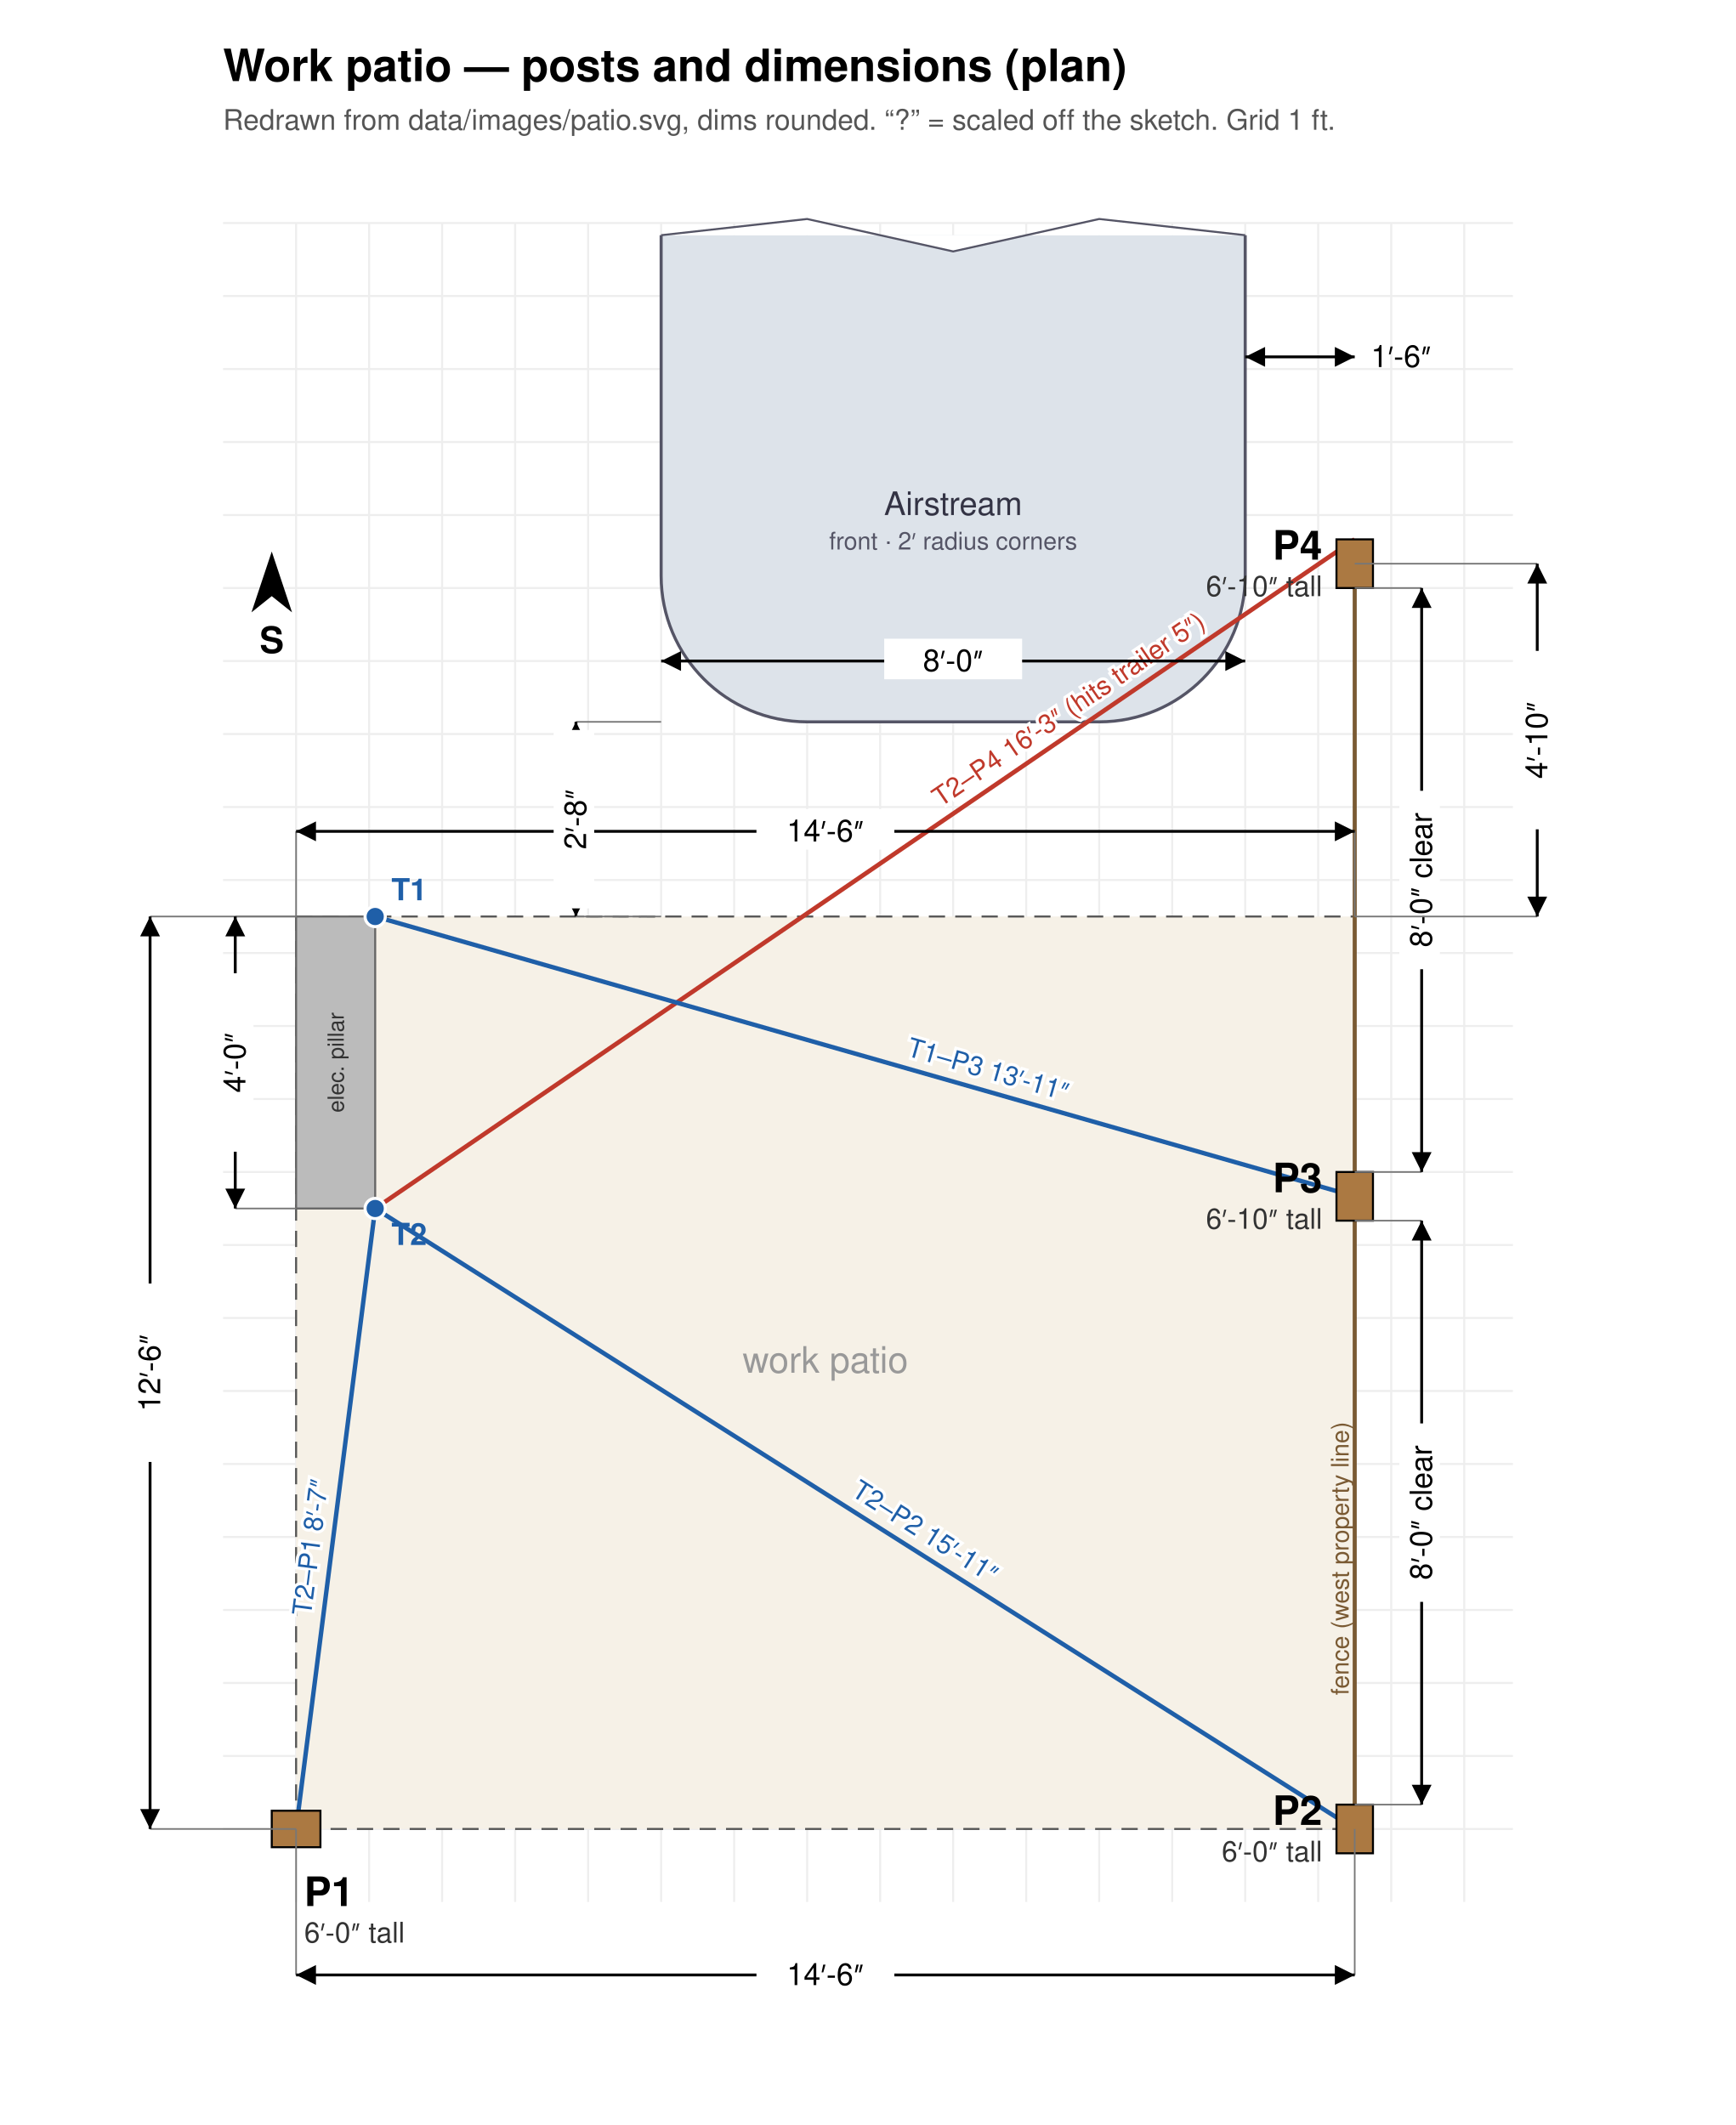
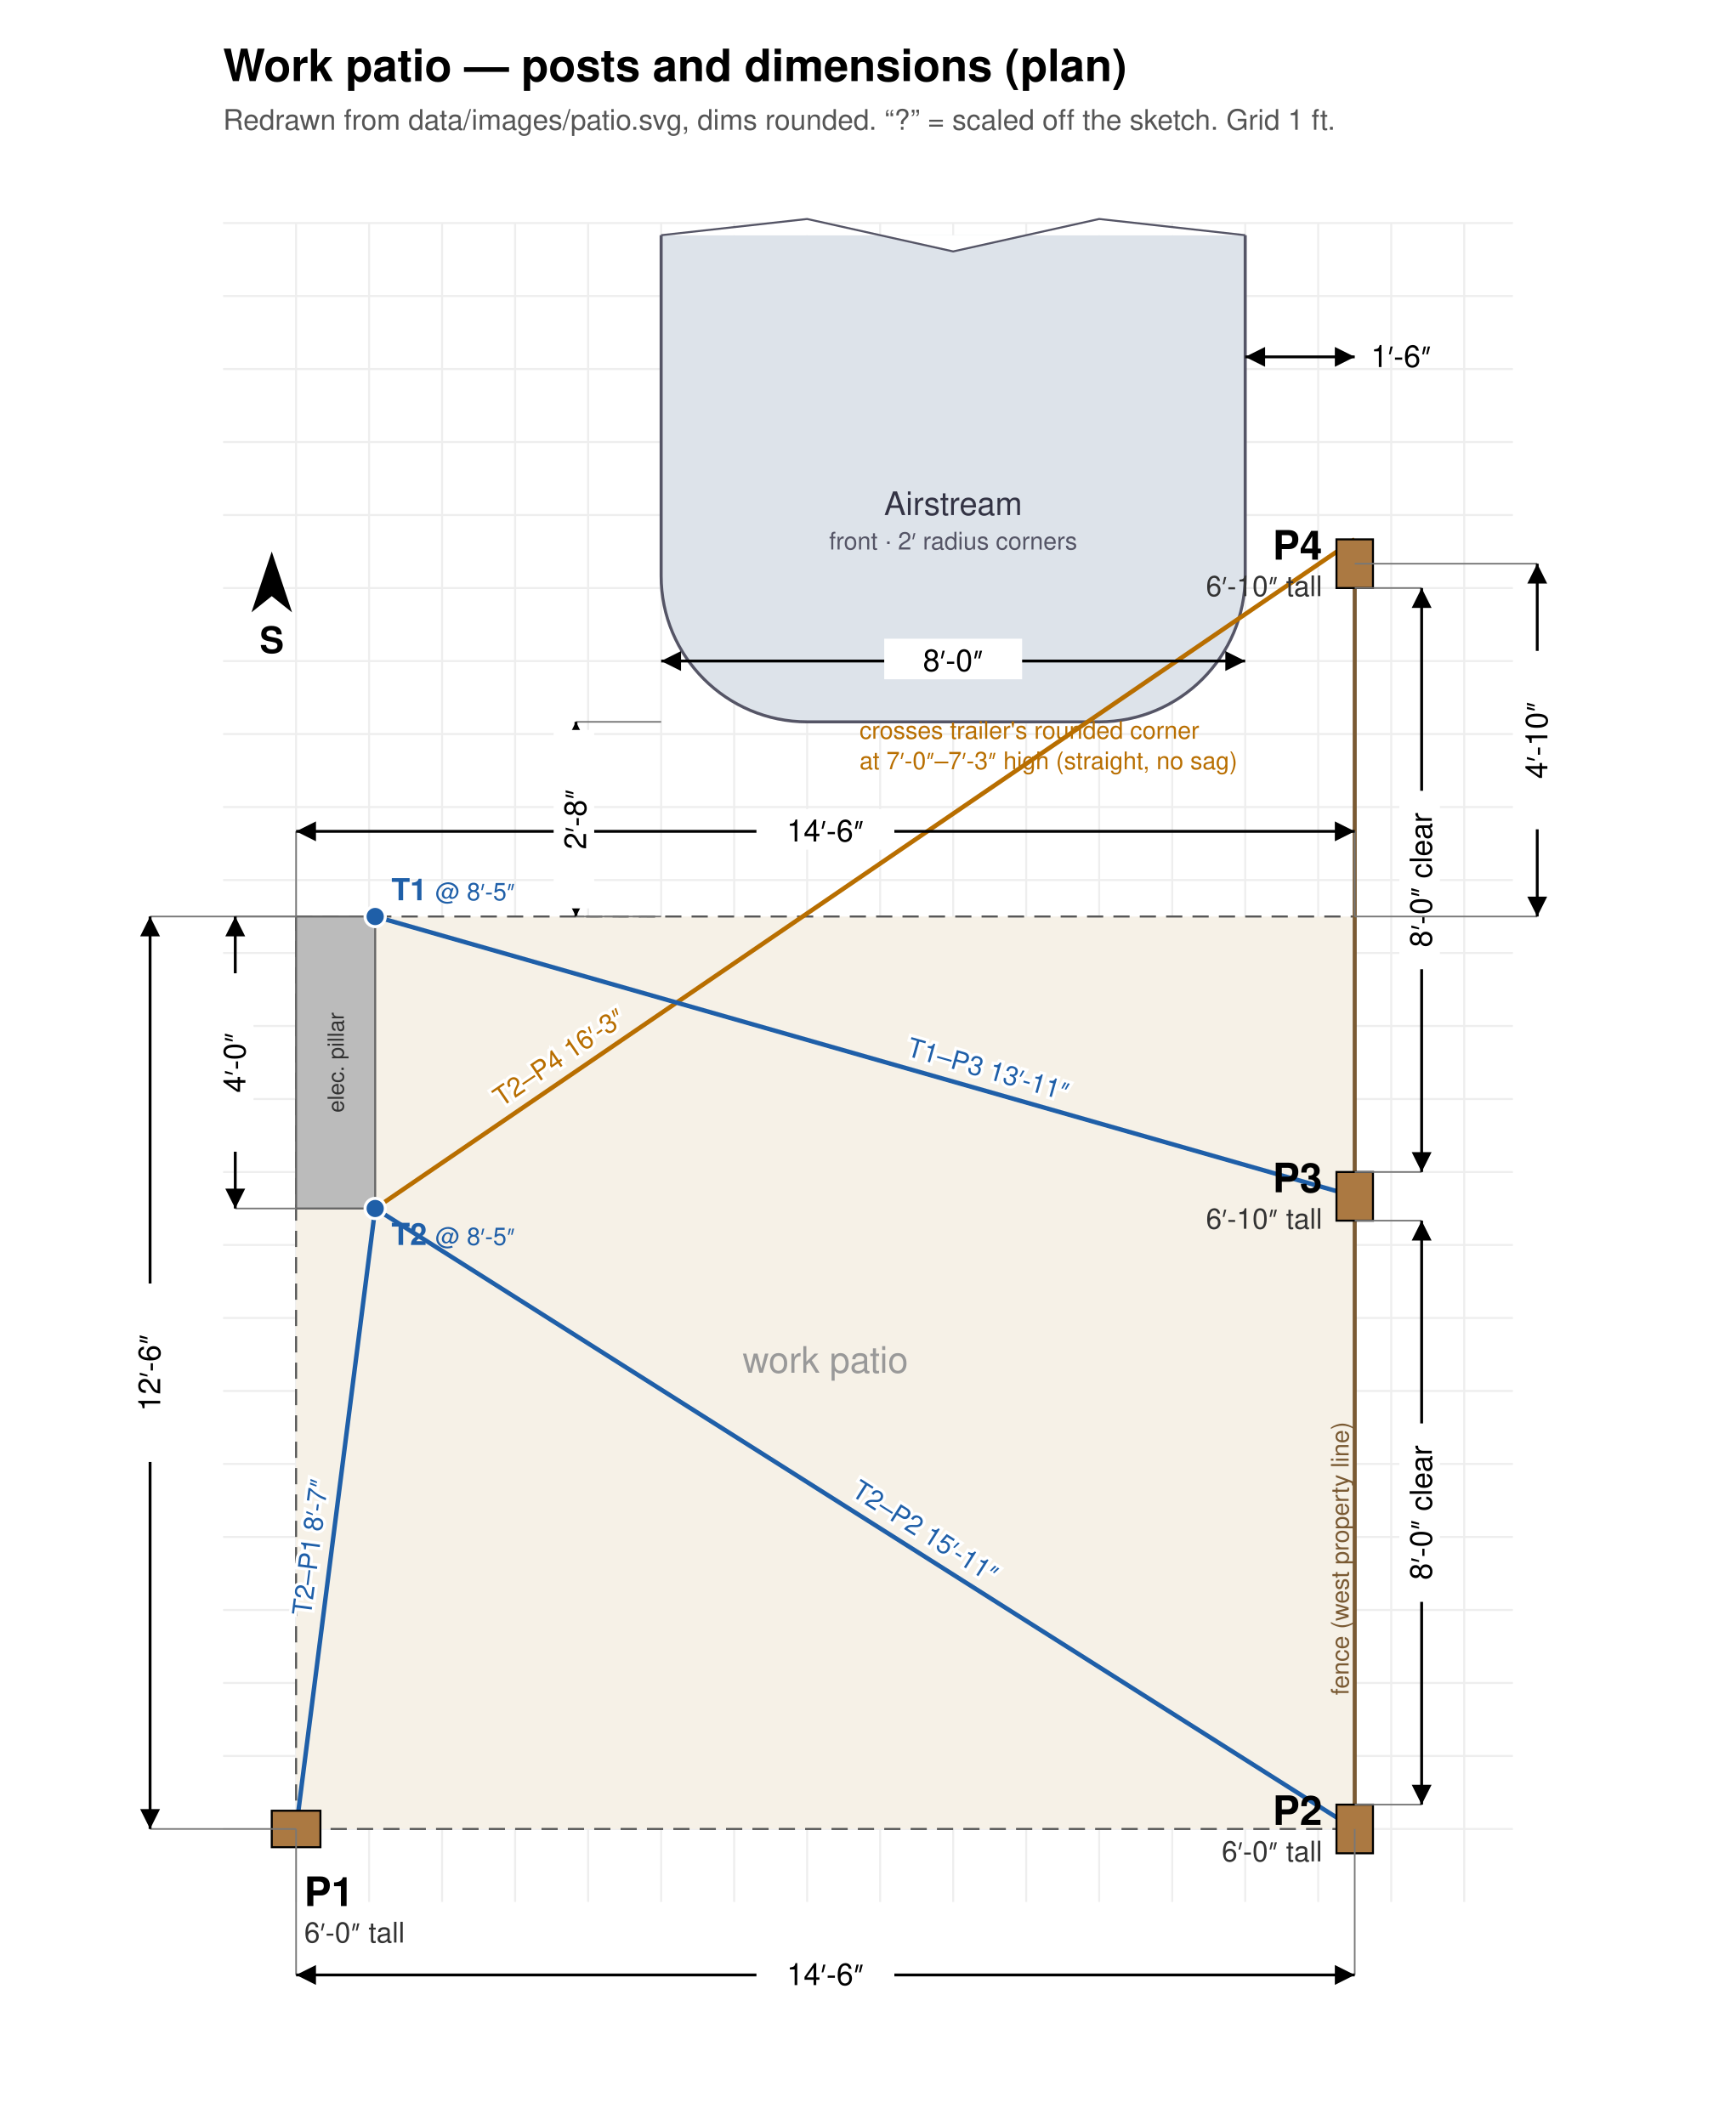
<svg xmlns="http://www.w3.org/2000/svg" viewBox="0 0 856 1048" width="856" height="1048" font-family="Helvetica, Arial, sans-serif">
  <defs>
    <marker id="ar" viewBox="0 0 10 10" refX="10" refY="5" markerWidth="7" markerHeight="7" orient="auto-start-reverse">
      <path d="M0,0 L10,5 L0,10 z" />
    </marker>
  </defs>
  <rect width="856" height="1048" fill="white" />
  <line x1="146.0" y1="938.0" x2="146.0" y2="110.0" stroke="#eee" />
  <line x1="182.0" y1="938.0" x2="182.0" y2="110.0" stroke="#eee" />
  <line x1="218.0" y1="938.0" x2="218.0" y2="110.0" stroke="#eee" />
  <line x1="254.0" y1="938.0" x2="254.0" y2="110.0" stroke="#eee" />
  <line x1="290.0" y1="938.0" x2="290.0" y2="110.0" stroke="#eee" />
  <line x1="326.0" y1="938.0" x2="326.0" y2="110.0" stroke="#eee" />
  <line x1="362.0" y1="938.0" x2="362.0" y2="110.0" stroke="#eee" />
  <line x1="398.0" y1="938.0" x2="398.0" y2="110.0" stroke="#eee" />
  <line x1="434.0" y1="938.0" x2="434.0" y2="110.0" stroke="#eee" />
  <line x1="470.0" y1="938.0" x2="470.0" y2="110.0" stroke="#eee" />
  <line x1="506.0" y1="938.0" x2="506.0" y2="110.0" stroke="#eee" />
  <line x1="542.0" y1="938.0" x2="542.0" y2="110.0" stroke="#eee" />
  <line x1="578.0" y1="938.0" x2="578.0" y2="110.0" stroke="#eee" />
  <line x1="614.0" y1="938.0" x2="614.0" y2="110.0" stroke="#eee" />
  <line x1="650.0" y1="938.0" x2="650.0" y2="110.0" stroke="#eee" />
  <line x1="686.0" y1="938.0" x2="686.0" y2="110.0" stroke="#eee" />
  <line x1="722.0" y1="938.0" x2="722.0" y2="110.0" stroke="#eee" />
  <line x1="110.0" y1="902.0" x2="746.0" y2="902.0" stroke="#eee" />
  <line x1="110.0" y1="866.0" x2="746.0" y2="866.0" stroke="#eee" />
  <line x1="110.0" y1="830.0" x2="746.0" y2="830.0" stroke="#eee" />
  <line x1="110.0" y1="794.0" x2="746.0" y2="794.0" stroke="#eee" />
  <line x1="110.0" y1="758.0" x2="746.0" y2="758.0" stroke="#eee" />
  <line x1="110.0" y1="722.0" x2="746.0" y2="722.0" stroke="#eee" />
  <line x1="110.0" y1="686.0" x2="746.0" y2="686.0" stroke="#eee" />
  <line x1="110.0" y1="650.0" x2="746.0" y2="650.0" stroke="#eee" />
  <line x1="110.0" y1="614.0" x2="746.0" y2="614.0" stroke="#eee" />
  <line x1="110.0" y1="578.0" x2="746.0" y2="578.0" stroke="#eee" />
  <line x1="110.0" y1="542.0" x2="746.0" y2="542.0" stroke="#eee" />
  <line x1="110.0" y1="506.0" x2="746.0" y2="506.0" stroke="#eee" />
  <line x1="110.0" y1="470.0" x2="746.0" y2="470.0" stroke="#eee" />
  <line x1="110.0" y1="434.0" x2="746.0" y2="434.0" stroke="#eee" />
  <line x1="110.0" y1="398.0" x2="746.0" y2="398.0" stroke="#eee" />
  <line x1="110.0" y1="362.0" x2="746.0" y2="362.0" stroke="#eee" />
  <line x1="110.0" y1="326.0" x2="746.0" y2="326.0" stroke="#eee" />
  <line x1="110.0" y1="290.0" x2="746.0" y2="290.0" stroke="#eee" />
  <line x1="110.0" y1="254.0" x2="746.0" y2="254.0" stroke="#eee" />
  <line x1="110.0" y1="218.0" x2="746.0" y2="218.0" stroke="#eee" />
  <line x1="110.0" y1="182.0" x2="746.0" y2="182.0" stroke="#eee" />
  <line x1="110.0" y1="146.0" x2="746.0" y2="146.0" stroke="#eee" />
  <line x1="110.0" y1="110.0" x2="746.0" y2="110.0" stroke="#eee" />
  <rect x="146.0" y="452.0" width="522.0" height="450.0" fill="#f6f1e7" stroke="#555" stroke-dasharray="8 5" />
  <text x="407.0" y="677.0" text-anchor="middle" fill="#999" font-size="18">work patio</text>
  <rect x="146.0" y="452.0" width="39.0" height="144.0" fill="#bbb" stroke="#666" />
  <text transform="translate(165.5,524.0) rotate(-90)" y="4" text-anchor="middle" font-size="11" fill="#333">elec. pillar</text>
  <path d="M326.0,116.0 L326.0,284.0 A72.0,72.0 0 0 0 398.0,356.0 L542.0,356.0 A72.0,72.0 0 0 0 614.0,284.0 L614.0,116.0" fill="#dde3ea" stroke="#556" stroke-width="1.5" />
  <path d="M326.0,116.0 l72.0,-8 l72.0,16 l72.0,-16 l72.0,8" fill="white" stroke="#556" />
  <text x="470.0" y="254.0" text-anchor="middle" font-size="16" fill="#334">Airstream</text>
  <text x="470.0" y="271.0" text-anchor="middle" font-size="12" fill="#556">front · 2′ radius corners</text>
  <line x1="668.0" y1="902.0" x2="668.0" y2="278.0" stroke="#7a5a33" stroke-width="2" />
  <text transform="translate(665.0,836.0) rotate(-90)" font-size="12" fill="#7a5a33">fence (west property line)</text>
-   <line x1="185.0" y1="596.0" x2="668.0" y2="266.0" stroke="#c0392b" stroke-width="2.2" />
-   <text transform="translate(532.76,358.4) rotate(-34.3)" y="-6" text-anchor="middle" font-size="13" fill="#c0392b" stroke="white" stroke-width="3" paint-order="stroke">T2–P4  16′-3″  (hits trailer 5″)</text>
+   <text x="423.815" y="364.35" font-size="12" fill="#b86e00">crosses trailer's rounded corner</text>
+   <text x="423.815" y="379.35" font-size="12" fill="#b86e00">at 7′-0″–7′-3″ high (straight, no sag)</text>
+   <line x1="185.0" y1="596.0" x2="668.0" y2="266.0" stroke="#b86e00" stroke-width="2.2" />
+   <text transform="translate(281.6,530.0) rotate(-34.3)" y="-6" text-anchor="middle" font-size="13" fill="#b86e00" stroke="white" stroke-width="3" paint-order="stroke">T2–P4  16′-3″</text>
  <line x1="185.0" y1="452.0" x2="668.0" y2="590.0" stroke="#1f5fa8" stroke-width="2.2" />
  <text transform="translate(484.46,537.56) rotate(15.9)" y="-6" text-anchor="middle" font-size="13" fill="#1f5fa8" stroke="white" stroke-width="3" paint-order="stroke">T1–P3  13′-11″</text>
  <line x1="185.0" y1="596.0" x2="146.0" y2="902.0" stroke="#1f5fa8" stroke-width="2.2" />
  <text transform="translate(163.55,764.3) rotate(277.3)" y="-6" text-anchor="middle" font-size="13" fill="#1f5fa8" stroke="white" stroke-width="3" paint-order="stroke">T2–P1  8′-7″</text>
  <line x1="185.0" y1="596.0" x2="668.0" y2="902.0" stroke="#1f5fa8" stroke-width="2.2" />
  <text transform="translate(450.65,764.3) rotate(32.4)" y="-6" text-anchor="middle" font-size="13" fill="#1f5fa8" stroke="white" stroke-width="3" paint-order="stroke">T2–P2  15′-11″</text>
  <circle cx="185.0" cy="452.0" r="5" fill="#1f5fa8" stroke="white" stroke-width="1.5" />
-   <text x="193.0" y="444.0" font-size="15" font-weight="bold" fill="#1f5fa8">T1</text>
+   <text x="193.0" y="444.0" font-size="15" font-weight="bold" fill="#1f5fa8">T1 <tspan font-size="12" font-weight="normal">@ 8′-5″</tspan>
+   </text>
  <circle cx="185.0" cy="596.0" r="5" fill="#1f5fa8" stroke="white" stroke-width="1.5" />
-   <text x="193.0" y="614.0" font-size="15" font-weight="bold" fill="#1f5fa8">T2</text>
+   <text x="193.0" y="614.0" font-size="15" font-weight="bold" fill="#1f5fa8">T2 <tspan font-size="12" font-weight="normal">@ 8′-5″</tspan>
+   </text>
  <rect x="134.0" y="893.0" width="24.0" height="18.0" fill="#ab7942" stroke="black" />
  <text x="150.0" y="940.0" text-anchor="start" font-size="20" font-weight="bold">P1</text>
  <text x="150.0" y="958.0" text-anchor="start" font-size="14" fill="#333">6′-0″ tall</text>
  <rect x="659.0" y="890.0" width="18.0" height="24.0" fill="#ab7942" stroke="black" />
  <text x="652.0" y="900.0" text-anchor="end" font-size="20" font-weight="bold">P2</text>
  <text x="652.0" y="918.0" text-anchor="end" font-size="14" fill="#333">6′-0″ tall</text>
  <rect x="659.0" y="578.0" width="18.0" height="24.0" fill="#ab7942" stroke="black" />
  <text x="652.0" y="588.0" text-anchor="end" font-size="20" font-weight="bold">P3</text>
  <text x="652.0" y="606.0" text-anchor="end" font-size="14" fill="#333">6′-10″ tall</text>
  <rect x="659.0" y="266.0" width="18.0" height="24.0" fill="#ab7942" stroke="black" />
  <text x="652.0" y="276.0" text-anchor="end" font-size="20" font-weight="bold">P4</text>
  <text x="652.0" y="294.0" text-anchor="end" font-size="14" fill="#333">6′-10″ tall</text>
  <line x1="146.0" y1="452.0" x2="146.0" y2="410.0" stroke="#777" stroke-width="0.8" />
  <line x1="668.0" y1="452.0" x2="668.0" y2="410.0" stroke="#777" stroke-width="0.8" />
  <line x1="146.0" y1="410.0" x2="668.0" y2="410.0" stroke="black" stroke-width="1.4" marker-start="url(#ar)" marker-end="url(#ar)" />
  <rect x="373.0" y="399.0" width="68" height="20" fill="white" />
  <text x="407.0" y="415.0" text-anchor="middle" font-size="15">14′-6″</text>
  <line x1="146.0" y1="902.0" x2="146.0" y2="974.0" stroke="#777" stroke-width="0.8" />
  <line x1="668.0" y1="902.0" x2="668.0" y2="974.0" stroke="#777" stroke-width="0.8" />
  <line x1="146.0" y1="974.0" x2="668.0" y2="974.0" stroke="black" stroke-width="1.4" marker-start="url(#ar)" marker-end="url(#ar)" />
  <rect x="373.0" y="963.0" width="68" height="20" fill="white" />
  <text x="407.0" y="979.0" text-anchor="middle" font-size="15">14′-6″</text>
  <line x1="146.0" y1="902.0" x2="74.0" y2="902.0" stroke="#777" stroke-width="0.8" />
  <line x1="146.0" y1="452.0" x2="74.0" y2="452.0" stroke="#777" stroke-width="0.8" />
  <line x1="74.0" y1="902.0" x2="74.0" y2="452.0" stroke="black" stroke-width="1.4" marker-start="url(#ar)" marker-end="url(#ar)" />
  <g transform="translate(74.0,677.0) rotate(-90)">
    <rect x="-44" y="-11" width="88" height="20" fill="white" />
    <text y="5" text-anchor="middle" font-size="15">12′-6″</text>
  </g>
  <line x1="146.0" y1="596.0" x2="116.0" y2="596.0" stroke="#777" stroke-width="0.8" />
  <line x1="146.0" y1="452.0" x2="116.0" y2="452.0" stroke="#777" stroke-width="0.8" />
  <line x1="116.0" y1="596.0" x2="116.0" y2="452.0" stroke="black" stroke-width="1.4" marker-start="url(#ar)" marker-end="url(#ar)" />
  <g transform="translate(116.0,524.0) rotate(-90)">
    <rect x="-44" y="-11" width="88" height="20" fill="white" />
    <text y="5" text-anchor="middle" font-size="15">4′-0″</text>
  </g>
  <line x1="668.0" y1="890.0" x2="701.0" y2="890.0" stroke="#777" stroke-width="0.8" />
  <line x1="668.0" y1="602.0" x2="701.0" y2="602.0" stroke="#777" stroke-width="0.8" />
  <line x1="701.0" y1="890.0" x2="701.0" y2="602.0" stroke="black" stroke-width="1.4" marker-start="url(#ar)" marker-end="url(#ar)" />
  <g transform="translate(701.0,746.0) rotate(-90)">
    <rect x="-44" y="-11" width="88" height="20" fill="white" />
    <text y="5" text-anchor="middle" font-size="15">8′-0″ clear</text>
  </g>
  <line x1="668.0" y1="578.0" x2="701.0" y2="578.0" stroke="#777" stroke-width="0.8" />
  <line x1="668.0" y1="290.0" x2="701.0" y2="290.0" stroke="#777" stroke-width="0.8" />
  <line x1="701.0" y1="578.0" x2="701.0" y2="290.0" stroke="black" stroke-width="1.4" marker-start="url(#ar)" marker-end="url(#ar)" />
  <g transform="translate(701.0,434.0) rotate(-90)">
    <rect x="-44" y="-11" width="88" height="20" fill="white" />
    <text y="5" text-anchor="middle" font-size="15">8′-0″ clear</text>
  </g>
  <line x1="668.0" y1="452.0" x2="758.0" y2="452.0" stroke="#777" stroke-width="0.8" />
  <line x1="668.0" y1="278.0" x2="758.0" y2="278.0" stroke="#777" stroke-width="0.8" />
  <line x1="758.0" y1="452.0" x2="758.0" y2="278.0" stroke="black" stroke-width="1.4" marker-start="url(#ar)" marker-end="url(#ar)" />
  <g transform="translate(758.0,365.0) rotate(-90)">
    <rect x="-44" y="-11" width="88" height="20" fill="white" />
    <text y="5" text-anchor="middle" font-size="15">4′-10″</text>
  </g>
  <line x1="614.0" y1="176.0" x2="614.0" y2="176.0" stroke="#777" stroke-width="0.8" />
  <line x1="668.0" y1="176.0" x2="668.0" y2="176.0" stroke="#777" stroke-width="0.8" />
  <line x1="614.0" y1="176.0" x2="668.0" y2="176.0" stroke="black" stroke-width="1.4" marker-start="url(#ar)" marker-end="url(#ar)" />
  <text x="676.0" y="181.0" font-size="15">1′-6″</text>
  <line x1="326.0" y1="326.0" x2="326.0" y2="326.0" stroke="#777" stroke-width="0.8" />
  <line x1="614.0" y1="326.0" x2="614.0" y2="326.0" stroke="#777" stroke-width="0.8" />
  <line x1="326.0" y1="326.0" x2="614.0" y2="326.0" stroke="black" stroke-width="1.4" marker-start="url(#ar)" marker-end="url(#ar)" />
  <rect x="436.0" y="315.0" width="68" height="20" fill="white" />
  <text x="470.0" y="331.0" text-anchor="middle" font-size="15">8′-0″</text>
  <line x1="326.0" y1="452.0" x2="284.0" y2="452.0" stroke="#777" stroke-width="0.8" />
  <line x1="326.0" y1="356.0" x2="284.0" y2="356.0" stroke="#777" stroke-width="0.8" />
  <line x1="284.0" y1="452.0" x2="284.0" y2="356.0" stroke="black" stroke-width="1.4" marker-start="url(#ar)" marker-end="url(#ar)" />
  <g transform="translate(284.0,404.0) rotate(-90)">
    <rect x="-44" y="-11" width="88" height="20" fill="white" />
    <text y="5" text-anchor="middle" font-size="15">2′-8″</text>
  </g>
  <line x1="284.0" y1="452.0" x2="326.0" y2="452.0" stroke="#777" stroke-width="0.8" stroke-dasharray="4 3" />
  <g transform="translate(134.0,302.0)">
    <path d="M0,-30 L10,0 L0,-8 L-10,0 z" fill="black" />
    <text y="20" text-anchor="middle" font-size="18" font-weight="bold">S</text>
  </g>
  <text x="110" y="40" font-size="22" font-weight="bold">Work patio — posts and dimensions (plan)</text>
  <text x="110" y="64" font-size="14" fill="#555">Redrawn from data/images/patio.svg, dims rounded. “?” = scaled off the sketch. Grid 1 ft.</text>
</svg>
